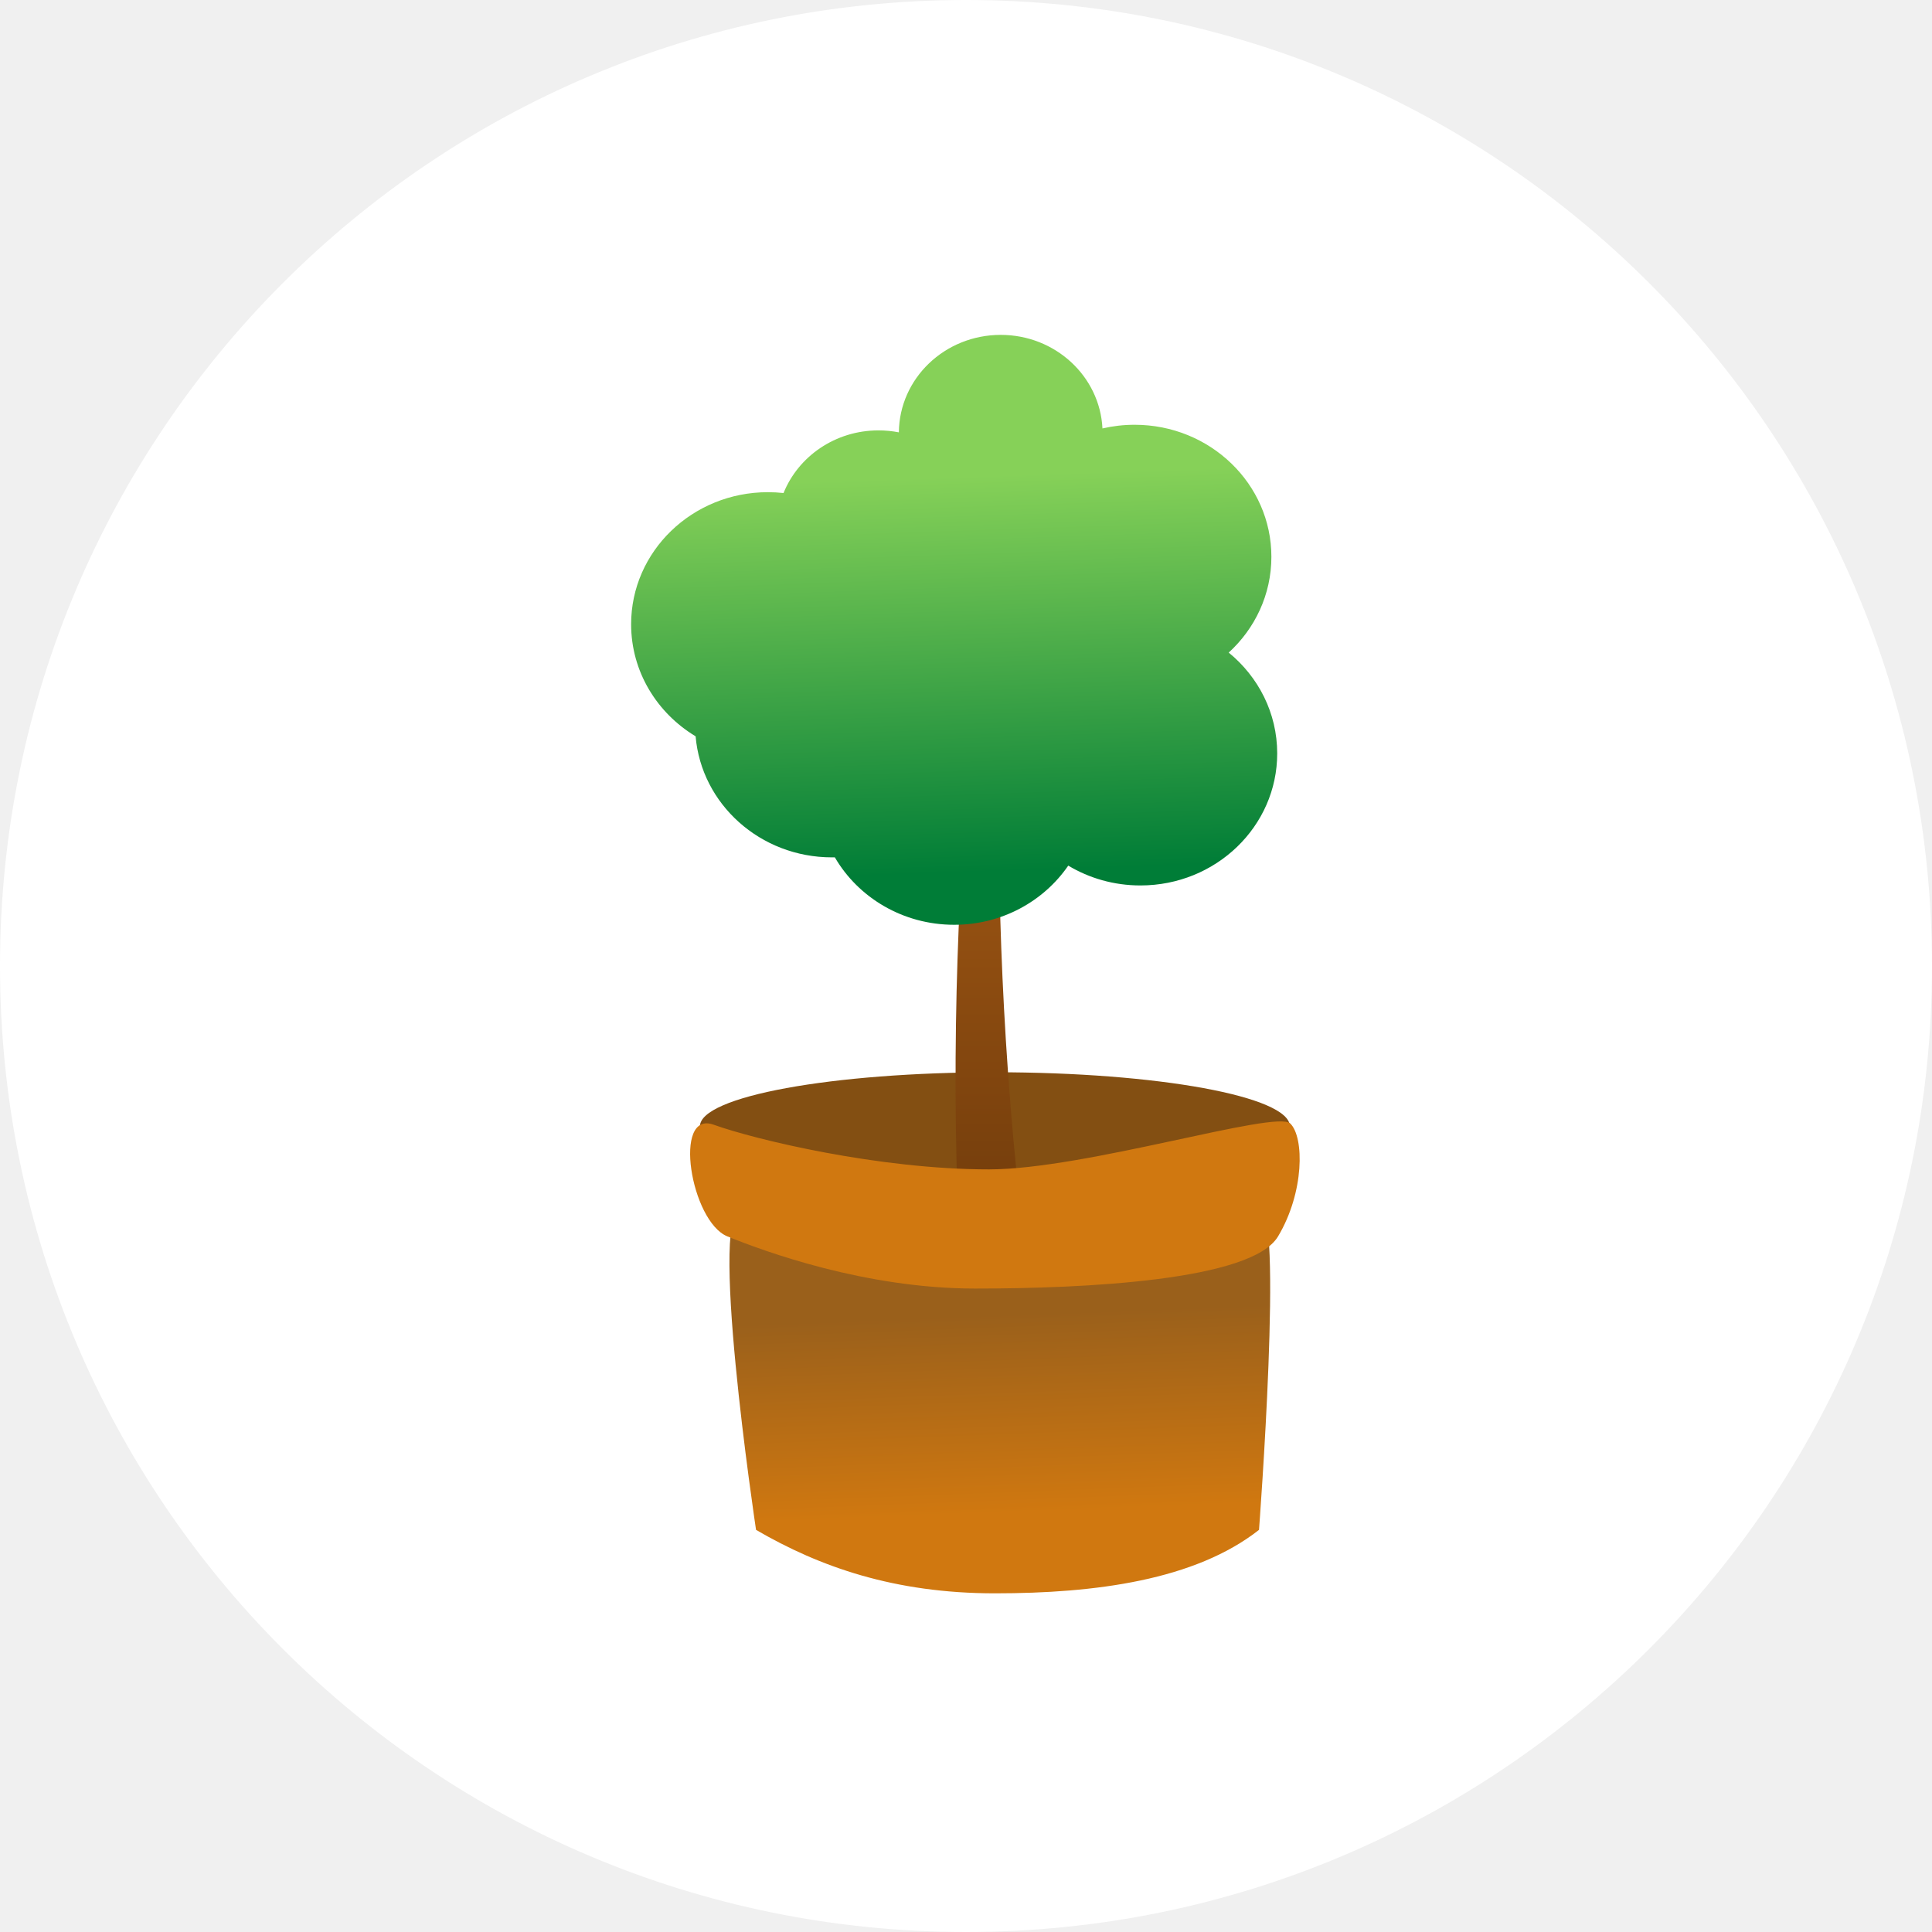
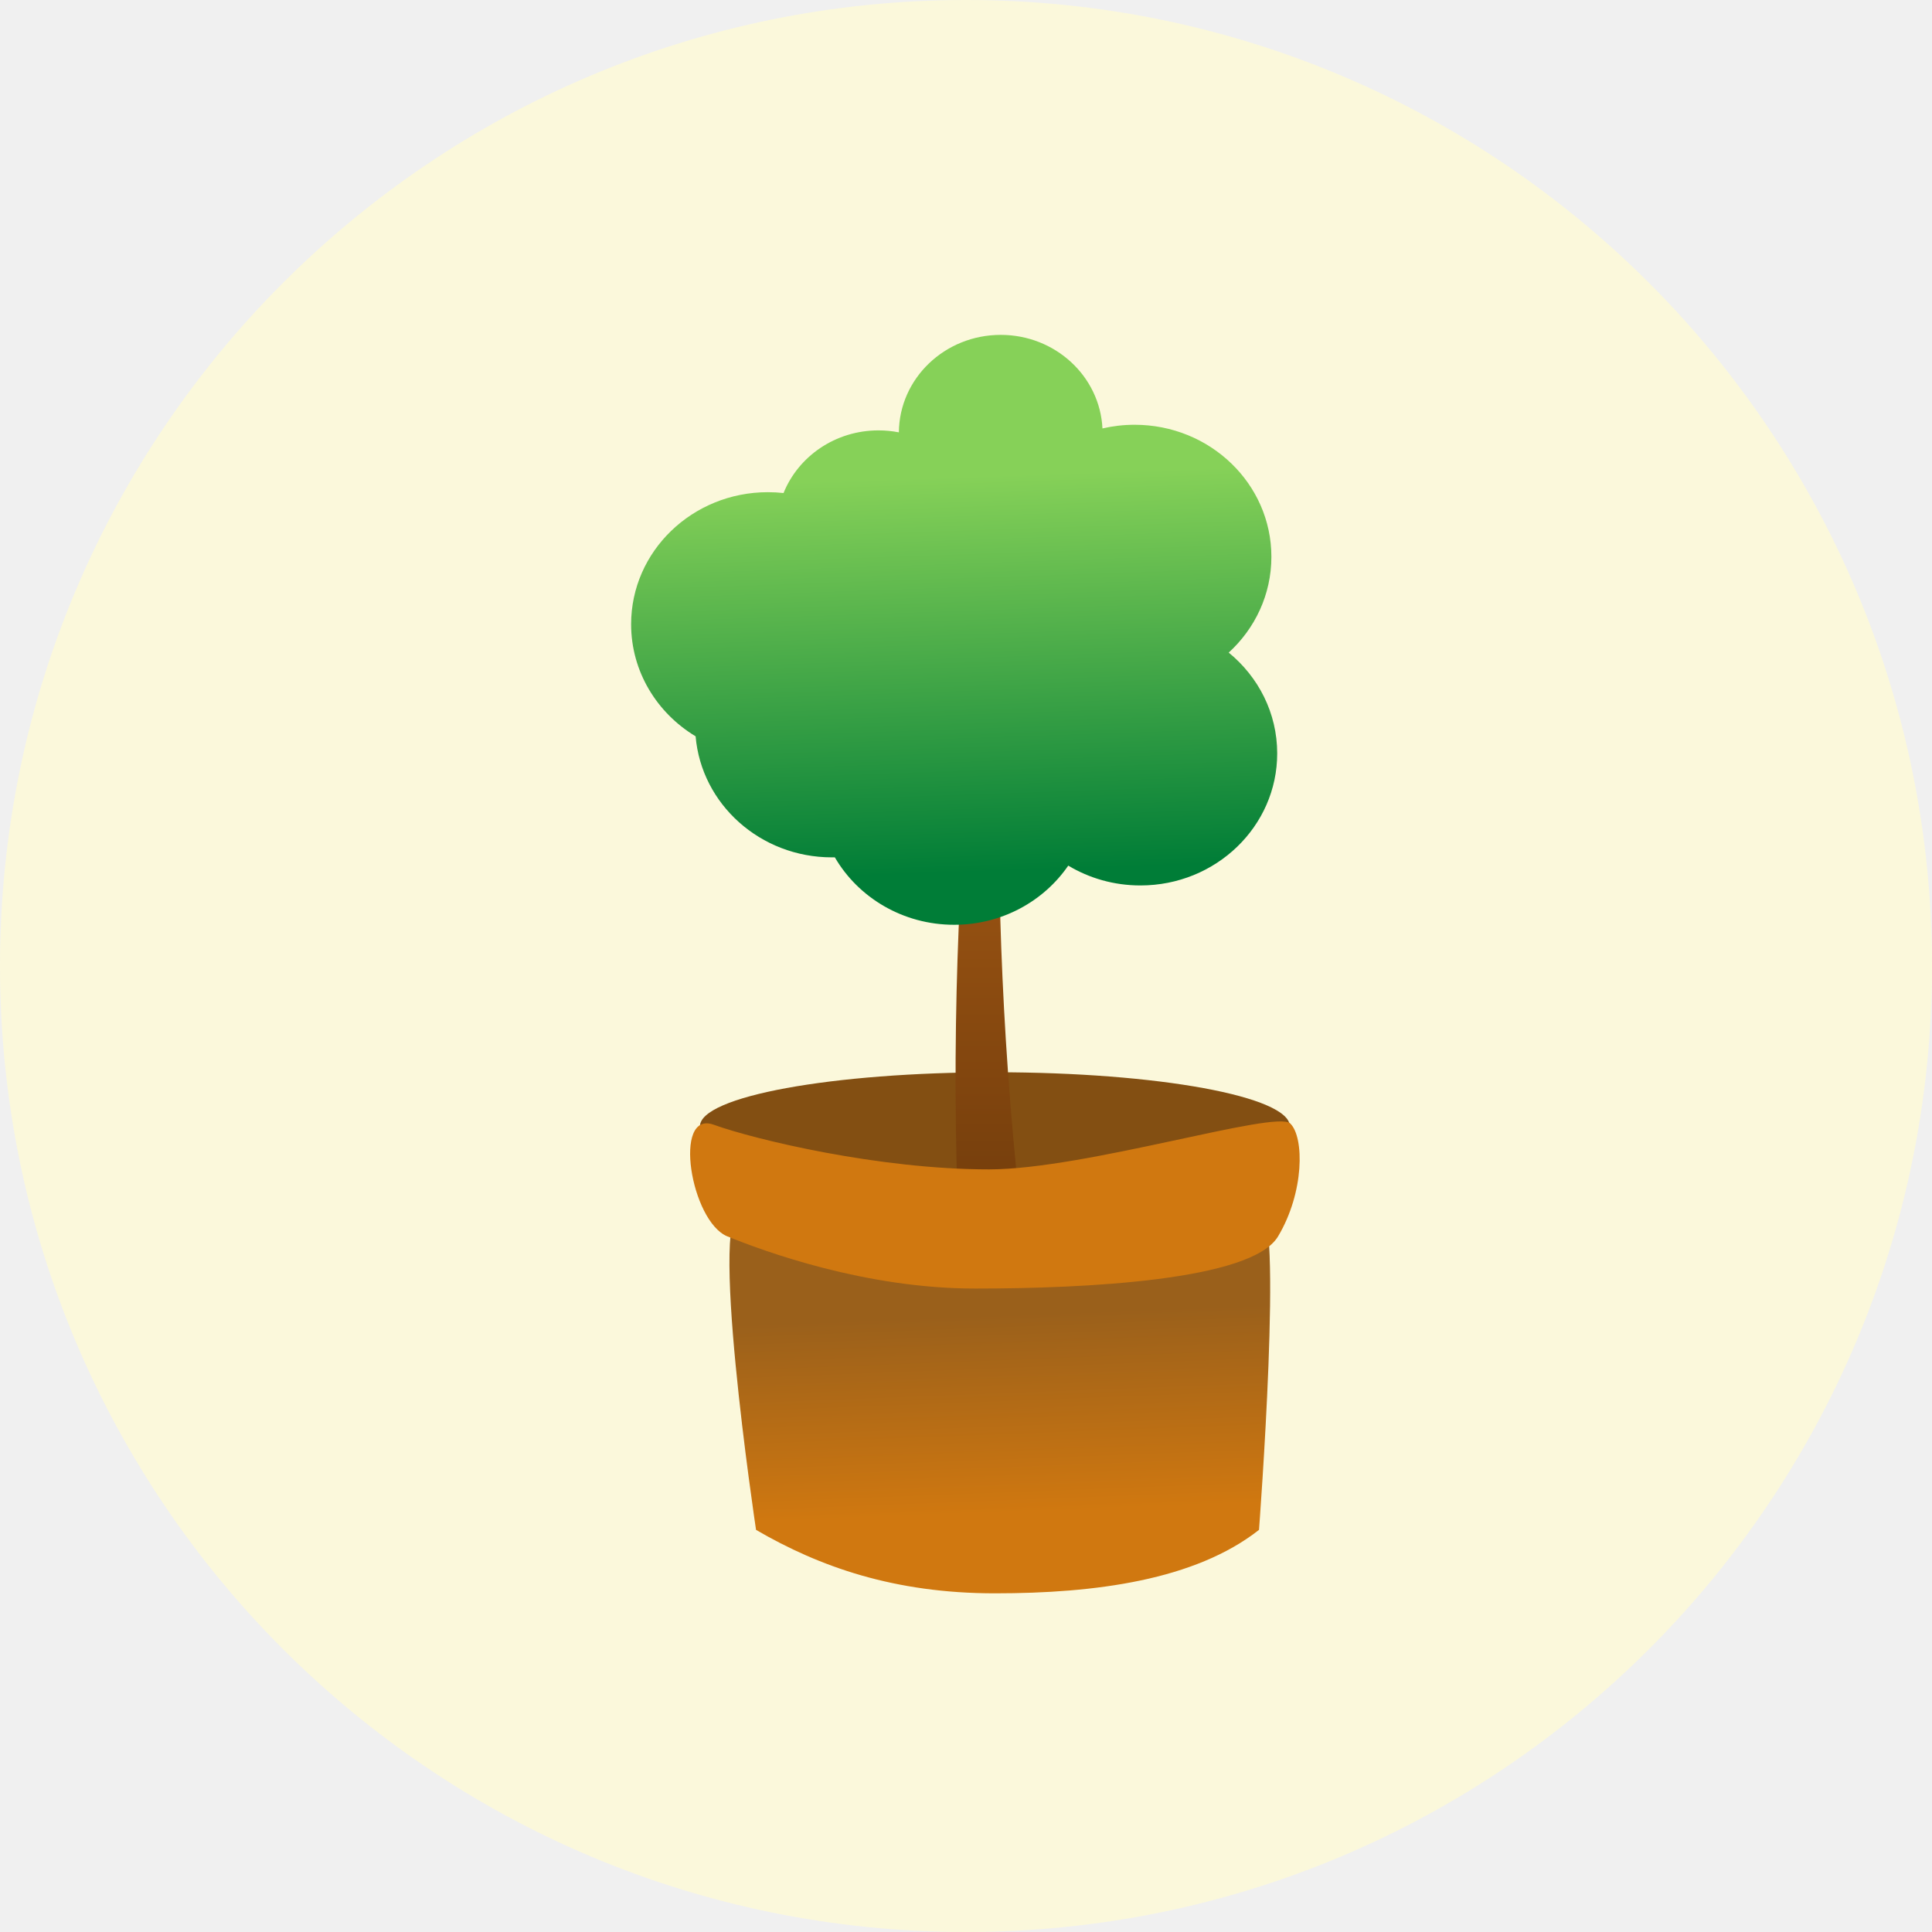
<svg xmlns="http://www.w3.org/2000/svg" width="150" height="150" viewBox="0 0 150 150" fill="none">
-   <circle cx="75" cy="75" r="75" fill="white" />
+   <circle cx="75" cy="75" r="75" fill="#FBF8DB" />
  <ellipse cx="77.243" cy="87.448" rx="22.9" ry="4.198" fill="#834F12" />
  <path d="M80.286 102.316C75.901 71.576 78.093 47.199 78.093 47.199L76.997 45.083C76.997 45.083 72.61 69.456 74.805 102.316C74.943 104.381 80.578 104.366 80.286 102.316Z" fill="url(#paint0_linear_479_5818)" />
  <path d="M58.699 118.779C58.699 118.779 54.794 92.857 57.722 93.971C60.651 95.085 69.438 97.312 77.248 97.312C84.081 97.312 95.797 94.861 97.749 93.971C99.701 93.081 97.749 118.779 97.749 118.779C92.785 122.677 85.058 123.706 77.248 123.706C69.438 123.706 63.63 121.649 58.699 118.779Z" fill="url(#paint1_linear_479_5818)" />
  <path d="M56.478 95.995C53.629 94.839 52.204 86.165 55.41 87.322C58.616 88.478 68.234 90.791 76.784 90.791C84.265 90.791 99.083 86.153 100.177 87.228C101.271 88.303 101.271 92.575 99.227 95.995C97.184 99.415 84.265 100.043 75.716 100.043C67.166 100.043 59.328 97.152 56.478 95.995Z" fill="#D07810" />
  <path fill-rule="evenodd" clip-rule="evenodd" d="M74.081 71.8C77.78 71.8 81.038 69.974 82.939 67.206C84.565 68.182 86.485 68.746 88.542 68.746C94.407 68.746 99.162 64.157 99.162 58.496C99.162 55.357 97.7 52.548 95.397 50.667C97.438 48.8 98.71 46.158 98.71 43.23C98.71 37.568 93.955 32.979 88.09 32.979C87.231 32.979 86.395 33.078 85.595 33.264C85.395 29.22 81.935 26 77.696 26C73.351 26 69.824 29.382 69.788 33.568C69.277 33.468 68.748 33.415 68.206 33.415C64.85 33.415 61.983 35.433 60.834 38.279C60.436 38.236 60.03 38.213 59.62 38.213C53.755 38.213 49 42.803 49 48.464C49 52.136 51.001 55.357 54.007 57.167C54.456 62.429 59.023 66.565 64.591 66.565C64.666 66.565 64.741 66.564 64.816 66.563C66.635 69.688 70.103 71.8 74.081 71.8Z" fill="url(#paint2_linear_479_5818)" />
  <defs>
    <linearGradient id="paint0_linear_479_5818" x1="77.243" y1="45.083" x2="77.243" y2="103.859" gradientUnits="userSpaceOnUse">
      <stop stop-color="#B86518" />
      <stop offset="1" stop-color="#653509" />
    </linearGradient>
    <linearGradient id="paint1_linear_479_5818" x1="79.957" y1="145.304" x2="78.142" y2="97.974" gradientUnits="userSpaceOnUse">
      <stop offset="0.589" stop-color="#D07810" />
      <stop offset="0.914" stop-color="#9A601B" />
    </linearGradient>
    <linearGradient id="paint2_linear_479_5818" x1="77.922" y1="67.656" x2="76.869" y2="36.902" gradientUnits="userSpaceOnUse">
      <stop stop-color="#007D37" />
      <stop offset="1" stop-color="#86D158" />
    </linearGradient>
  </defs>
</svg>
